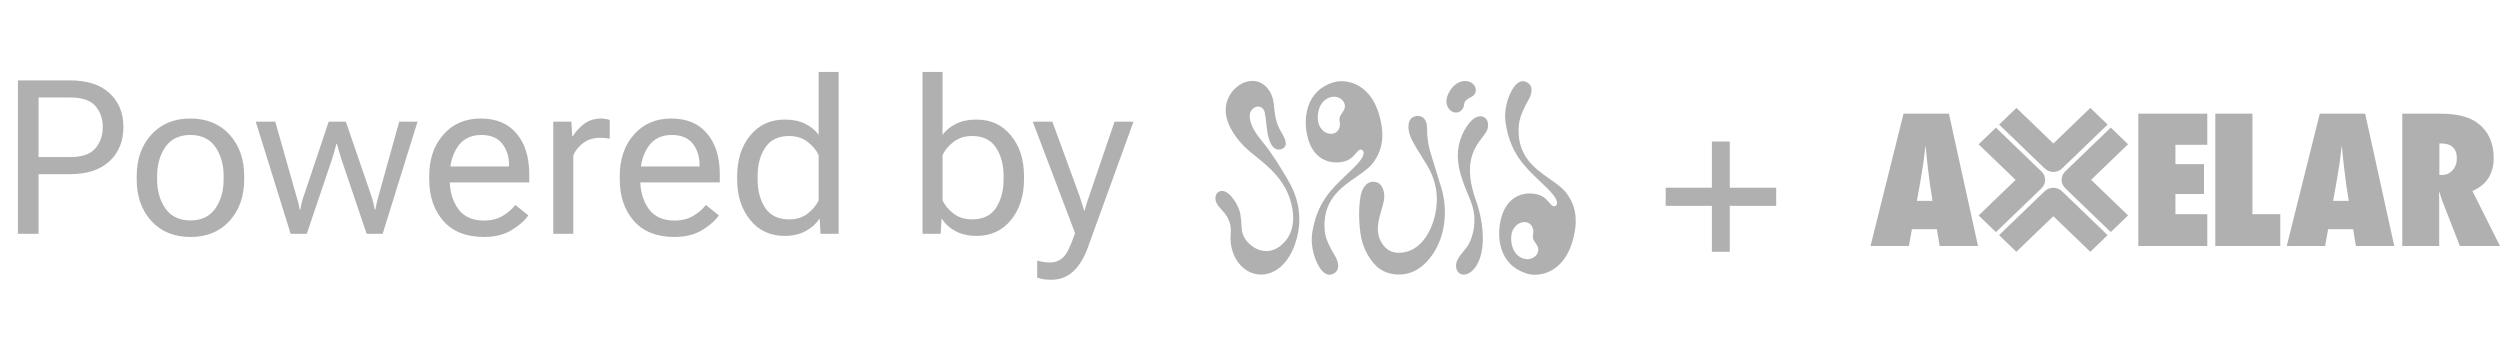
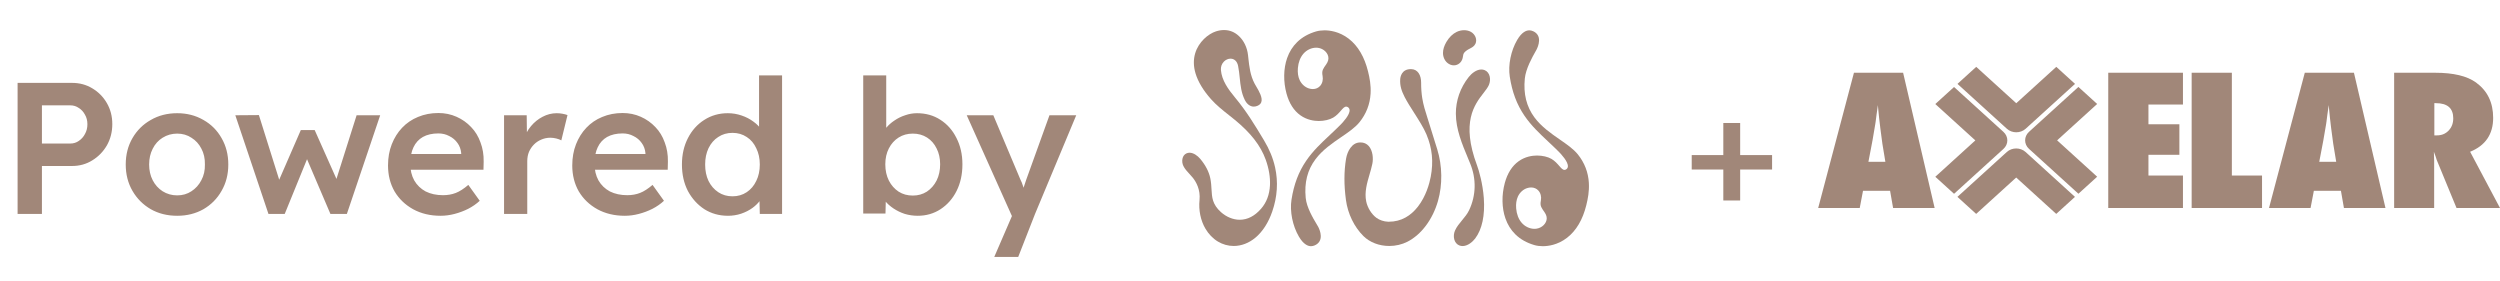
- <svg xmlns="http://www.w3.org/2000/svg" width="139" height="19" viewBox="0 0 139 19" fill="none">
-   <path d="M0.996 13V4.469H3.885C4.842 4.469 5.576 4.705 6.088 5.178C6.604 5.65 6.861 6.279 6.861 7.064C6.861 7.85 6.604 8.482 6.088 8.963C5.576 9.443 4.842 9.684 3.885 9.684H2.145V13H0.996ZM2.145 8.734H3.885C4.561 8.734 5.033 8.572 5.303 8.248C5.576 7.924 5.713 7.529 5.713 7.064C5.713 6.6 5.576 6.209 5.303 5.893C5.033 5.576 4.561 5.418 3.885 5.418H2.145V8.734ZM7.6 9.977V9.789C7.6 8.848 7.871 8.08 8.414 7.486C8.957 6.889 9.682 6.59 10.588 6.59C11.494 6.59 12.219 6.889 12.762 7.486C13.305 8.08 13.576 8.848 13.576 9.789V9.977C13.576 10.918 13.305 11.688 12.762 12.285C12.219 12.879 11.494 13.176 10.588 13.176C9.682 13.176 8.957 12.879 8.414 12.285C7.871 11.688 7.6 10.918 7.6 9.977ZM8.736 9.789V9.977C8.736 10.613 8.891 11.152 9.199 11.594C9.512 12.035 9.975 12.256 10.588 12.256C11.201 12.256 11.662 12.035 11.971 11.594C12.279 11.152 12.434 10.613 12.434 9.977V9.789C12.434 9.148 12.279 8.607 11.971 8.166C11.662 7.725 11.201 7.504 10.588 7.504C9.975 7.504 9.512 7.725 9.199 8.166C8.891 8.607 8.736 9.148 8.736 9.789ZM14.221 6.766H15.305L16.459 10.832C16.506 10.988 16.545 11.125 16.576 11.242C16.607 11.359 16.637 11.496 16.664 11.652H16.699C16.727 11.496 16.754 11.359 16.781 11.242C16.812 11.125 16.855 10.988 16.91 10.832L18.275 6.766H19.23L20.625 10.832C20.68 10.988 20.721 11.125 20.748 11.242C20.779 11.359 20.809 11.496 20.836 11.652H20.871C20.898 11.496 20.926 11.359 20.953 11.242C20.984 11.125 21.021 10.988 21.064 10.832L22.195 6.766H23.215L21.275 13H20.385L19.014 8.945C18.963 8.789 18.914 8.633 18.867 8.477C18.82 8.32 18.777 8.164 18.738 8.008H18.703C18.664 8.164 18.621 8.32 18.574 8.477C18.527 8.633 18.479 8.789 18.428 8.945L17.057 13H16.16L14.221 6.766ZM23.865 9.977V9.789C23.865 8.848 24.127 8.08 24.65 7.486C25.174 6.889 25.867 6.59 26.73 6.59C27.594 6.59 28.258 6.869 28.723 7.428C29.191 7.982 29.426 8.734 29.426 9.684V10.141H24.551V9.256H28.301V9.168C28.301 8.699 28.174 8.305 27.92 7.984C27.666 7.664 27.279 7.504 26.76 7.504C26.178 7.504 25.738 7.725 25.441 8.166C25.148 8.607 25.002 9.148 25.002 9.789V9.977C25.002 10.617 25.156 11.158 25.465 11.6C25.777 12.041 26.26 12.262 26.912 12.262C27.314 12.262 27.66 12.176 27.949 12.004C28.238 11.832 28.473 11.629 28.652 11.395L29.373 11.975C29.174 12.268 28.863 12.541 28.441 12.795C28.023 13.049 27.514 13.176 26.912 13.176C25.928 13.176 25.174 12.879 24.65 12.285C24.127 11.688 23.865 10.918 23.865 9.977ZM30.762 13V6.766H31.77L31.816 7.568H31.852C32.012 7.307 32.223 7.078 32.484 6.883C32.75 6.688 33.065 6.59 33.428 6.59C33.514 6.59 33.603 6.6 33.697 6.619C33.795 6.639 33.863 6.656 33.902 6.672V7.709C33.824 7.693 33.74 7.682 33.65 7.674C33.565 7.666 33.469 7.662 33.363 7.662C33 7.662 32.691 7.756 32.438 7.943C32.184 8.131 31.996 8.361 31.875 8.635V13H30.762ZM34.459 9.977V9.789C34.459 8.848 34.721 8.08 35.244 7.486C35.768 6.889 36.461 6.59 37.324 6.59C38.188 6.59 38.852 6.869 39.316 7.428C39.785 7.982 40.02 8.734 40.02 9.684V10.141H35.145V9.256H38.895V9.168C38.895 8.699 38.768 8.305 38.514 7.984C38.26 7.664 37.873 7.504 37.353 7.504C36.772 7.504 36.332 7.725 36.035 8.166C35.742 8.607 35.596 9.148 35.596 9.789V9.977C35.596 10.617 35.75 11.158 36.059 11.6C36.371 12.041 36.853 12.262 37.506 12.262C37.908 12.262 38.254 12.176 38.543 12.004C38.832 11.832 39.066 11.629 39.246 11.395L39.967 11.975C39.768 12.268 39.457 12.541 39.035 12.795C38.617 13.049 38.107 13.176 37.506 13.176C36.522 13.176 35.768 12.879 35.244 12.285C34.721 11.688 34.459 10.918 34.459 9.977ZM40.986 9.977V9.789C40.986 8.879 41.227 8.129 41.707 7.539C42.188 6.945 42.83 6.648 43.635 6.648C44.076 6.648 44.453 6.727 44.766 6.883C45.082 7.035 45.332 7.24 45.516 7.498V4H46.629V13H45.621L45.574 12.185H45.539C45.379 12.443 45.131 12.664 44.795 12.848C44.463 13.027 44.076 13.117 43.635 13.117C42.83 13.117 42.188 12.82 41.707 12.227C41.227 11.633 40.986 10.883 40.986 9.977ZM42.123 9.977C42.123 10.602 42.264 11.129 42.545 11.559C42.83 11.984 43.273 12.197 43.875 12.197C44.281 12.197 44.625 12.09 44.906 11.875C45.188 11.656 45.391 11.41 45.516 11.137V8.629C45.391 8.352 45.188 8.105 44.906 7.891C44.625 7.672 44.281 7.562 43.875 7.562C43.273 7.562 42.83 7.777 42.545 8.207C42.264 8.633 42.123 9.16 42.123 9.789V9.977ZM51.293 13V4H52.406V7.498C52.594 7.24 52.844 7.035 53.156 6.883C53.469 6.727 53.848 6.648 54.293 6.648C55.094 6.648 55.734 6.945 56.215 7.539C56.695 8.129 56.935 8.879 56.935 9.789V9.977C56.935 10.883 56.695 11.633 56.215 12.227C55.734 12.82 55.094 13.117 54.293 13.117C53.848 13.117 53.457 13.027 53.121 12.848C52.789 12.664 52.543 12.443 52.383 12.185H52.348L52.301 13H51.293ZM52.406 11.137C52.531 11.41 52.734 11.656 53.016 11.875C53.301 12.09 53.645 12.197 54.047 12.197C54.652 12.197 55.096 11.984 55.377 11.559C55.658 11.129 55.799 10.602 55.799 9.977V9.789C55.799 9.16 55.658 8.633 55.377 8.207C55.096 7.777 54.652 7.562 54.047 7.562C53.645 7.562 53.301 7.672 53.016 7.891C52.734 8.105 52.531 8.352 52.406 8.629V11.137ZM57.668 15.438V14.488C57.773 14.52 57.889 14.545 58.014 14.565C58.143 14.584 58.268 14.594 58.389 14.594C58.67 14.594 58.91 14.5 59.109 14.312C59.309 14.129 59.529 13.68 59.772 12.965V12.959L57.422 6.766H58.512L60.006 10.85C60.06 11.006 60.109 11.156 60.152 11.301C60.199 11.441 60.238 11.576 60.27 11.705H60.305C60.336 11.576 60.375 11.441 60.422 11.301C60.473 11.156 60.523 11.006 60.574 10.85L61.969 6.766H63.023L60.463 13.82C60.26 14.367 59.992 14.793 59.66 15.098C59.332 15.402 58.928 15.555 58.447 15.555C58.287 15.555 58.145 15.545 58.02 15.525C57.898 15.506 57.781 15.477 57.668 15.438Z" fill="#8F8F8F" fill-opacity="0.7" />
-   <path d="M114.649 9.368L117.186 6.926L116.223 6L114.168 7.979L112.113 6L111.151 6.926L113.687 9.368C113.82 9.496 113.994 9.56 114.168 9.56C114.342 9.56 114.517 9.496 114.649 9.368ZM118.321 11.977L116.266 9.998L118.321 8.02L117.359 7.093L114.823 9.535C114.557 9.791 114.557 10.206 114.823 10.461L117.359 12.903L118.321 11.977ZM114.165 12.021L116.22 14L117.182 13.074L114.646 10.632C114.38 10.376 113.949 10.376 113.684 10.632L111.148 13.074L112.11 14L114.165 12.021ZM113.511 10.465C113.638 10.342 113.71 10.175 113.71 10.002C113.71 9.828 113.638 9.661 113.511 9.539L110.974 7.097L110.012 8.023L112.067 10.002L110.012 11.98L110.974 12.907L113.511 10.465ZM109.978 13.679H107.845L107.692 12.745H106.301L106.133 13.679H104L105.836 6.321H108.36L109.978 13.679ZM107.449 11.168L107.316 10.31C107.312 10.307 107.306 10.264 107.296 10.181C107.289 10.111 107.255 9.835 107.192 9.352C107.185 9.298 107.177 9.224 107.167 9.13C107.157 9.037 107.144 8.918 107.128 8.775L107.063 8.08C107.057 8.147 107.048 8.221 107.036 8.304C107.024 8.386 107.012 8.477 106.999 8.575C106.976 8.772 106.959 8.909 106.949 8.985C106.939 9.061 106.933 9.107 106.93 9.123L106.786 10.014L106.578 11.168H107.449ZM122.725 13.679V11.911H120.954V10.786H122.542V9.124H120.954V8.051H122.725V6.321H118.89V13.679L122.725 13.679ZM126.784 11.911H125.235V6.321H123.171V13.679H126.784V11.911ZM133.121 13.679H130.988L130.835 12.745H129.444L129.276 13.679H127.143L128.979 6.321H131.503L133.121 13.679ZM130.592 11.168L130.458 10.31C130.455 10.307 130.449 10.264 130.439 10.181C130.432 10.111 130.397 9.835 130.335 9.352C130.328 9.298 130.32 9.224 130.31 9.131C130.3 9.037 130.287 8.918 130.271 8.775L130.206 8.08C130.199 8.147 130.19 8.221 130.179 8.304C130.167 8.386 130.155 8.477 130.142 8.576C130.119 8.772 130.102 8.909 130.092 8.985C130.082 9.061 130.076 9.107 130.073 9.123L129.929 10.014L129.721 11.168H130.592ZM139 13.679H136.768L135.749 11.058C135.739 11.014 135.721 10.955 135.697 10.882C135.672 10.809 135.642 10.721 135.605 10.62L135.62 11.106V13.679H133.566V6.321H135.68C136.61 6.321 137.306 6.498 137.768 6.851C138.355 7.302 138.649 7.943 138.649 8.775C138.649 9.665 138.254 10.28 137.466 10.62L139 13.679ZM136.6 8.799C136.6 8.25 136.301 7.975 135.704 7.975H135.63V9.728H135.769C136.006 9.728 136.204 9.641 136.363 9.466C136.521 9.292 136.6 9.069 136.6 8.799Z" fill="#8F8F8F" fill-opacity="0.7" />
-   <path d="M70.111 15.266C69.839 15.266 69.57 15.189 69.332 15.045C69.088 14.896 68.875 14.673 68.718 14.401C68.483 13.996 68.377 13.477 68.428 12.98C68.482 12.447 68.251 12.06 68.109 11.877C68.053 11.806 67.991 11.738 67.931 11.673C67.819 11.55 67.704 11.424 67.633 11.277C67.579 11.164 67.563 11.032 67.588 10.914C67.614 10.787 67.686 10.692 67.789 10.646C67.835 10.626 67.884 10.615 67.936 10.615C68.138 10.615 68.341 10.773 68.464 10.921C68.729 11.241 68.896 11.571 68.962 11.902C69 12.096 69.01 12.271 69.019 12.439C69.041 12.842 69.06 13.19 69.483 13.576C69.749 13.819 70.086 13.959 70.407 13.959C70.791 13.959 71.146 13.774 71.46 13.409C71.728 13.098 71.876 12.704 71.899 12.238C71.918 11.844 71.845 11.403 71.688 10.962C71.44 10.263 70.957 9.633 70.17 8.98C70.074 8.899 69.974 8.819 69.877 8.741C69.572 8.496 69.256 8.243 68.998 7.948C68.612 7.507 68.354 7.073 68.232 6.66C68.128 6.308 68.122 5.971 68.215 5.658C68.384 5.083 68.863 4.688 69.237 4.565C69.372 4.52 69.506 4.498 69.635 4.498C69.913 4.498 70.161 4.599 70.371 4.8C70.616 5.035 70.775 5.369 70.817 5.743C70.822 5.788 70.826 5.833 70.831 5.878C70.88 6.33 70.926 6.757 71.144 7.175C71.165 7.215 71.192 7.262 71.224 7.316C71.354 7.537 71.55 7.872 71.471 8.093C71.442 8.175 71.379 8.236 71.278 8.278C71.219 8.303 71.159 8.316 71.101 8.316C70.922 8.316 70.76 8.192 70.655 7.976C70.483 7.622 70.447 7.261 70.408 6.879C70.389 6.684 70.368 6.483 70.328 6.285C70.283 6.06 70.144 5.925 69.956 5.925C69.839 5.925 69.721 5.978 69.63 6.071C69.521 6.182 69.469 6.333 69.482 6.496C69.525 7.006 69.84 7.452 70.173 7.857C70.747 8.554 71.151 9.235 71.58 9.956L71.599 9.988C71.87 10.444 72.051 10.889 72.151 11.347C72.309 12.068 72.262 12.807 72.013 13.543C71.824 14.099 71.537 14.551 71.182 14.851C70.86 15.122 70.489 15.266 70.111 15.266Z" fill="#8F8F8F" fill-opacity="0.7" />
-   <path d="M80.955 6.259C80.842 6.259 80.731 6.215 80.635 6.134C80.499 6.018 80.419 5.83 80.421 5.631C80.423 5.462 80.479 5.281 80.588 5.092C80.723 4.859 80.899 4.686 81.097 4.59C81.211 4.535 81.337 4.506 81.463 4.506C81.588 4.506 81.703 4.535 81.799 4.591C82.016 4.716 82.114 4.981 82.019 5.181C81.958 5.311 81.854 5.366 81.743 5.423C81.678 5.458 81.61 5.493 81.548 5.546C81.431 5.644 81.422 5.703 81.408 5.794C81.404 5.824 81.398 5.859 81.388 5.901C81.335 6.115 81.161 6.259 80.955 6.259Z" fill="#8F8F8F" fill-opacity="0.7" />
-   <path d="M81.387 15.27C81.331 15.27 81.276 15.259 81.225 15.239C81.1 15.189 81.011 15.079 80.974 14.93C80.94 14.791 80.953 14.635 81.011 14.5C81.094 14.309 81.231 14.143 81.362 13.982C81.49 13.826 81.622 13.666 81.709 13.48C82.052 12.745 82.07 11.918 81.76 11.151C81.724 11.063 81.687 10.974 81.651 10.885C81.359 10.176 81.056 9.443 81.055 8.668C81.053 8.008 81.272 7.377 81.686 6.844C81.829 6.661 82.068 6.465 82.311 6.465C82.367 6.465 82.422 6.476 82.473 6.497C82.74 6.607 82.797 6.968 82.682 7.237C82.629 7.361 82.531 7.49 82.417 7.638C81.974 8.219 81.303 9.096 82.097 11.246C82.198 11.517 82.381 12.168 82.432 12.885C82.493 13.74 82.347 14.433 82.01 14.888C81.879 15.065 81.637 15.27 81.387 15.27Z" fill="#8F8F8F" fill-opacity="0.7" />
-   <path d="M73.921 15.277C73.775 15.277 73.553 15.194 73.324 14.799C73.013 14.262 72.869 13.541 72.958 12.961C73.077 12.193 73.306 11.577 73.68 11.021C74.013 10.525 74.419 10.139 74.85 9.73C75.019 9.57 75.193 9.404 75.367 9.228C75.479 9.114 75.844 8.723 75.82 8.482C75.814 8.424 75.787 8.379 75.74 8.346C75.712 8.327 75.683 8.317 75.653 8.317C75.565 8.317 75.489 8.405 75.394 8.516C75.299 8.627 75.18 8.766 75.011 8.866C74.833 8.97 74.569 9.033 74.303 9.033C74.069 9.033 73.721 8.984 73.397 8.75C73.074 8.517 72.844 8.153 72.714 7.667C72.552 7.067 72.563 6.423 72.743 5.9C72.85 5.588 73.015 5.32 73.234 5.102C73.48 4.859 73.794 4.679 74.168 4.568C74.292 4.532 74.437 4.512 74.587 4.512C74.832 4.512 75.312 4.567 75.778 4.931C76.233 5.286 76.553 5.835 76.73 6.564C76.805 6.874 76.879 7.247 76.855 7.668C76.824 8.198 76.64 8.677 76.309 9.093C76.093 9.364 75.759 9.594 75.406 9.838C74.976 10.135 74.489 10.472 74.142 10.939C73.743 11.476 73.585 12.107 73.659 12.87C73.705 13.346 74.025 13.886 74.197 14.176C74.234 14.238 74.263 14.288 74.278 14.319C74.314 14.388 74.396 14.57 74.401 14.762C74.406 14.982 74.308 15.141 74.108 15.233C74.046 15.262 73.982 15.277 73.921 15.277ZM74.174 5.378C73.941 5.378 73.705 5.492 73.542 5.683C73.391 5.86 73.298 6.105 73.273 6.39C73.254 6.621 73.283 6.824 73.36 6.992C73.453 7.195 73.626 7.352 73.821 7.411C73.886 7.431 73.95 7.441 74.011 7.441C74.152 7.441 74.279 7.386 74.369 7.285C74.479 7.16 74.525 6.975 74.49 6.791C74.463 6.645 74.468 6.561 74.508 6.467C74.524 6.431 74.545 6.392 74.574 6.347C74.59 6.322 74.608 6.297 74.625 6.272C74.7 6.163 74.779 6.05 74.779 5.905C74.779 5.652 74.545 5.418 74.258 5.383C74.23 5.38 74.202 5.378 74.174 5.378Z" fill="#8F8F8F" fill-opacity="0.7" />
-   <path d="M85.339 15.277C85.189 15.277 85.045 15.258 84.921 15.221C84.547 15.11 84.233 14.93 83.987 14.687C83.768 14.469 83.602 14.201 83.495 13.889C83.315 13.366 83.305 12.722 83.466 12.122C83.597 11.636 83.827 11.272 84.149 11.039C84.474 10.805 84.822 10.756 85.056 10.756C85.322 10.756 85.586 10.819 85.763 10.923C85.933 11.024 86.052 11.162 86.147 11.273C86.242 11.384 86.318 11.472 86.406 11.472C86.435 11.472 86.465 11.462 86.493 11.443C86.54 11.41 86.567 11.365 86.573 11.307C86.597 11.066 86.232 10.675 86.119 10.561C85.946 10.385 85.771 10.219 85.602 10.059C85.172 9.65 84.765 9.264 84.432 8.768C84.059 8.212 83.829 7.596 83.711 6.828C83.622 6.248 83.765 5.527 84.077 4.99C84.306 4.595 84.528 4.512 84.674 4.512C84.735 4.512 84.798 4.527 84.86 4.556C85.061 4.648 85.159 4.806 85.153 5.027C85.149 5.219 85.066 5.401 85.031 5.47C85.018 5.496 84.997 5.534 84.97 5.582C84.817 5.856 84.499 6.425 84.452 6.919C84.378 7.684 84.533 8.316 84.925 8.853C85.268 9.321 85.749 9.658 86.173 9.955C86.519 10.198 86.847 10.427 87.061 10.696C87.392 11.111 87.576 11.591 87.607 12.12C87.631 12.542 87.558 12.915 87.482 13.225C87.305 13.954 86.985 14.503 86.53 14.858C86.064 15.222 85.584 15.277 85.339 15.277ZM84.764 12.348C84.703 12.348 84.639 12.358 84.574 12.378C84.379 12.437 84.206 12.594 84.113 12.797C84.036 12.965 84.007 13.168 84.026 13.399C84.051 13.684 84.144 13.929 84.295 14.106C84.458 14.297 84.694 14.411 84.927 14.411C84.955 14.411 84.983 14.409 85.011 14.406C85.298 14.371 85.531 14.137 85.531 13.884C85.531 13.739 85.453 13.626 85.378 13.517C85.361 13.492 85.344 13.467 85.327 13.442C85.298 13.397 85.277 13.358 85.261 13.322C85.221 13.228 85.216 13.143 85.243 12.998C85.278 12.814 85.232 12.629 85.122 12.504C85.032 12.403 84.905 12.348 84.764 12.348Z" fill="#8F8F8F" fill-opacity="0.7" />
-   <path d="M77.775 15.266C77.277 15.266 76.812 15.085 76.499 14.77C76.046 14.312 75.733 13.658 75.641 12.975C75.54 12.222 75.542 11.548 75.647 10.915C75.68 10.712 75.755 10.521 75.858 10.378C75.981 10.208 76.132 10.116 76.308 10.104C76.324 10.103 76.341 10.103 76.356 10.103C76.523 10.103 76.661 10.163 76.765 10.282C76.964 10.51 76.996 10.9 76.942 11.166C76.906 11.341 76.854 11.522 76.803 11.697C76.677 12.135 76.546 12.588 76.639 13.043C76.703 13.36 76.9 13.681 77.141 13.862C77.294 13.975 77.51 14.049 77.707 14.055C77.725 14.056 77.743 14.056 77.76 14.056C78.055 14.056 78.33 13.985 78.58 13.844C78.803 13.719 79.007 13.538 79.185 13.306C79.588 12.782 79.753 12.152 79.816 11.824C79.96 11.067 79.893 10.392 79.606 9.7C79.47 9.374 79.229 8.992 78.997 8.622C78.819 8.341 78.652 8.075 78.534 7.842C78.385 7.545 78.29 7.28 78.314 6.946C78.323 6.829 78.385 6.447 78.839 6.447C78.846 6.447 78.853 6.447 78.86 6.447C79.011 6.451 79.136 6.519 79.221 6.644C79.303 6.766 79.346 6.935 79.344 7.132C79.342 7.378 79.363 7.669 79.398 7.891C79.455 8.243 79.551 8.546 79.652 8.865C79.686 8.974 79.722 9.086 79.757 9.203C79.835 9.469 79.919 9.738 80 9.998C80.046 10.147 80.092 10.296 80.138 10.445C80.39 11.268 80.403 12.206 80.175 13.018C79.915 13.941 79.352 14.703 78.668 15.055C78.4 15.193 78.091 15.266 77.775 15.266Z" fill="#8F8F8F" fill-opacity="0.7" />
-   <path d="M96.176 7.868V10.436H98.756V11.444H96.176V14H95.18V11.444H92.612V10.436H95.18V7.868H96.176Z" fill="#8F8F8F" fill-opacity="0.7" />
+ <svg xmlns="http://www.w3.org/2000/svg" width="187" height="21" viewBox="0 0 187 21" fill="none">
+   <path d="M1.316 16V6.2H5.39C5.95 6.2 6.454 6.335 6.902 6.606C7.359 6.877 7.723 7.245 7.994 7.712C8.265 8.179 8.4 8.701 8.4 9.28C8.4 9.868 8.265 10.4 7.994 10.876C7.723 11.343 7.359 11.716 6.902 11.996C6.454 12.276 5.95 12.416 5.39 12.416H3.136V16H1.316ZM3.136 10.736H5.264C5.497 10.736 5.707 10.671 5.894 10.54C6.09 10.409 6.244 10.237 6.356 10.022C6.477 9.807 6.538 9.565 6.538 9.294C6.538 9.023 6.477 8.785 6.356 8.58C6.244 8.365 6.09 8.197 5.894 8.076C5.707 7.945 5.497 7.88 5.264 7.88H3.136V10.736ZM13.255 16.14C12.518 16.14 11.86 15.977 11.281 15.65C10.702 15.314 10.245 14.857 9.909 14.278C9.573 13.699 9.405 13.041 9.405 12.304C9.405 11.567 9.573 10.909 9.909 10.33C10.245 9.751 10.702 9.299 11.281 8.972C11.86 8.636 12.518 8.468 13.255 8.468C13.983 8.468 14.636 8.636 15.215 8.972C15.794 9.299 16.246 9.751 16.573 10.33C16.909 10.909 17.077 11.567 17.077 12.304C17.077 13.041 16.909 13.699 16.573 14.278C16.246 14.857 15.794 15.314 15.215 15.65C14.636 15.977 13.983 16.14 13.255 16.14ZM13.255 14.614C13.656 14.614 14.011 14.511 14.319 14.306C14.636 14.101 14.884 13.825 15.061 13.48C15.248 13.135 15.336 12.743 15.327 12.304C15.336 11.856 15.248 11.459 15.061 11.114C14.884 10.769 14.636 10.498 14.319 10.302C14.011 10.097 13.656 9.994 13.255 9.994C12.854 9.994 12.49 10.097 12.163 10.302C11.846 10.498 11.598 10.773 11.421 11.128C11.244 11.473 11.155 11.865 11.155 12.304C11.155 12.743 11.244 13.135 11.421 13.48C11.598 13.825 11.846 14.101 12.163 14.306C12.49 14.511 12.854 14.614 13.255 14.614ZM20.08 16L17.602 8.622L19.366 8.608L21.018 13.872L20.71 13.844L22.502 9.728H23.538L25.372 13.844L25.008 13.886L26.674 8.622H28.438L25.946 16H24.714L22.824 11.576L23.09 11.604L21.298 16H20.08ZM32.958 16.14C32.184 16.14 31.497 15.977 30.9 15.65C30.312 15.323 29.85 14.88 29.514 14.32C29.188 13.751 29.024 13.102 29.024 12.374C29.024 11.795 29.117 11.268 29.304 10.792C29.491 10.316 29.747 9.905 30.074 9.56C30.41 9.205 30.807 8.935 31.264 8.748C31.731 8.552 32.239 8.454 32.79 8.454C33.276 8.454 33.728 8.547 34.148 8.734C34.568 8.921 34.932 9.177 35.24 9.504C35.548 9.821 35.782 10.204 35.94 10.652C36.108 11.091 36.188 11.571 36.178 12.094L36.164 12.696H30.186L29.864 11.52H34.722L34.498 11.758V11.45C34.47 11.161 34.377 10.909 34.218 10.694C34.059 10.47 33.854 10.297 33.602 10.176C33.359 10.045 33.089 9.98 32.79 9.98C32.333 9.98 31.945 10.069 31.628 10.246C31.32 10.423 31.087 10.68 30.928 11.016C30.77 11.343 30.69 11.753 30.69 12.248C30.69 12.724 30.788 13.139 30.984 13.494C31.189 13.849 31.474 14.124 31.838 14.32C32.212 14.507 32.645 14.6 33.14 14.6C33.486 14.6 33.803 14.544 34.092 14.432C34.382 14.32 34.694 14.119 35.03 13.83L35.884 15.02C35.632 15.253 35.343 15.454 35.016 15.622C34.699 15.781 34.363 15.907 34.008 16C33.654 16.093 33.303 16.14 32.958 16.14ZM37.703 16V8.622H39.397L39.425 10.974L39.187 10.442C39.29 10.069 39.467 9.733 39.719 9.434C39.971 9.135 40.261 8.902 40.587 8.734C40.923 8.557 41.273 8.468 41.637 8.468C41.796 8.468 41.945 8.482 42.085 8.51C42.235 8.538 42.356 8.571 42.449 8.608L41.987 10.498C41.885 10.442 41.759 10.395 41.609 10.358C41.46 10.321 41.311 10.302 41.161 10.302C40.928 10.302 40.704 10.349 40.489 10.442C40.284 10.526 40.102 10.647 39.943 10.806C39.785 10.965 39.659 11.151 39.565 11.366C39.481 11.571 39.439 11.805 39.439 12.066V16H37.703ZM46.739 16.14C45.965 16.14 45.279 15.977 44.681 15.65C44.093 15.323 43.631 14.88 43.295 14.32C42.969 13.751 42.805 13.102 42.805 12.374C42.805 11.795 42.899 11.268 43.085 10.792C43.272 10.316 43.529 9.905 43.855 9.56C44.191 9.205 44.588 8.935 45.045 8.748C45.512 8.552 46.021 8.454 46.571 8.454C47.057 8.454 47.509 8.547 47.929 8.734C48.349 8.921 48.713 9.177 49.021 9.504C49.329 9.821 49.563 10.204 49.721 10.652C49.889 11.091 49.969 11.571 49.959 12.094L49.945 12.696H43.967L43.645 11.52H48.503L48.279 11.758V11.45C48.251 11.161 48.158 10.909 47.999 10.694C47.841 10.47 47.635 10.297 47.383 10.176C47.141 10.045 46.87 9.98 46.571 9.98C46.114 9.98 45.727 10.069 45.409 10.246C45.101 10.423 44.868 10.68 44.709 11.016C44.551 11.343 44.471 11.753 44.471 12.248C44.471 12.724 44.569 13.139 44.765 13.494C44.971 13.849 45.255 14.124 45.619 14.32C45.993 14.507 46.427 14.6 46.921 14.6C47.267 14.6 47.584 14.544 47.873 14.432C48.163 14.32 48.475 14.119 48.811 13.83L49.665 15.02C49.413 15.253 49.124 15.454 48.797 15.622C48.48 15.781 48.144 15.907 47.789 16C47.435 16.093 47.085 16.14 46.739 16.14ZM54.453 16.14C53.799 16.14 53.211 15.977 52.689 15.65C52.175 15.314 51.765 14.861 51.457 14.292C51.158 13.713 51.009 13.051 51.009 12.304C51.009 11.567 51.158 10.909 51.457 10.33C51.755 9.751 52.161 9.299 52.675 8.972C53.197 8.636 53.785 8.468 54.439 8.468C54.793 8.468 55.134 8.524 55.461 8.636C55.797 8.748 56.095 8.902 56.357 9.098C56.618 9.285 56.823 9.495 56.973 9.728C57.131 9.961 57.22 10.204 57.239 10.456L56.777 10.512V5.64H58.499V16H56.833L56.791 14.264L57.127 14.292C57.117 14.525 57.033 14.749 56.875 14.964C56.725 15.179 56.529 15.375 56.287 15.552C56.044 15.729 55.759 15.874 55.433 15.986C55.115 16.089 54.789 16.14 54.453 16.14ZM54.789 14.684C55.19 14.684 55.545 14.581 55.853 14.376C56.161 14.171 56.399 13.891 56.567 13.536C56.744 13.181 56.833 12.771 56.833 12.304C56.833 11.847 56.744 11.441 56.567 11.086C56.399 10.722 56.161 10.442 55.853 10.246C55.545 10.041 55.19 9.938 54.789 9.938C54.387 9.938 54.033 10.041 53.725 10.246C53.417 10.442 53.174 10.722 52.997 11.086C52.829 11.441 52.745 11.847 52.745 12.304C52.745 12.771 52.829 13.181 52.997 13.536C53.174 13.891 53.417 14.171 53.725 14.376C54.033 14.581 54.387 14.684 54.789 14.684ZM68.642 16.14C68.316 16.14 67.994 16.093 67.677 16C67.368 15.897 67.088 15.762 66.837 15.594C66.585 15.426 66.374 15.239 66.207 15.034C66.038 14.819 65.927 14.605 65.871 14.39L66.276 14.208L66.234 15.972H64.569V5.64H66.29V10.33L65.983 10.19C66.029 9.966 66.132 9.756 66.29 9.56C66.459 9.355 66.664 9.173 66.906 9.014C67.149 8.846 67.415 8.715 67.704 8.622C67.994 8.519 68.288 8.468 68.587 8.468C69.249 8.468 69.832 8.631 70.337 8.958C70.85 9.285 71.251 9.737 71.54 10.316C71.839 10.895 71.989 11.553 71.989 12.29C71.989 13.037 71.844 13.699 71.555 14.278C71.265 14.857 70.864 15.314 70.35 15.65C69.847 15.977 69.277 16.14 68.642 16.14ZM68.278 14.628C68.671 14.628 69.02 14.53 69.329 14.334C69.636 14.129 69.879 13.853 70.056 13.508C70.234 13.153 70.323 12.747 70.323 12.29C70.323 11.842 70.234 11.445 70.056 11.1C69.888 10.755 69.65 10.484 69.343 10.288C69.034 10.092 68.68 9.994 68.278 9.994C67.877 9.994 67.522 10.092 67.215 10.288C66.906 10.484 66.664 10.755 66.487 11.1C66.309 11.445 66.221 11.842 66.221 12.29C66.221 12.747 66.309 13.153 66.487 13.508C66.664 13.853 66.906 14.129 67.215 14.334C67.522 14.53 67.877 14.628 68.278 14.628ZM74.37 19.22L75.938 15.594L75.952 16.742L72.312 8.622H74.3L76.33 13.438C76.395 13.559 76.461 13.723 76.526 13.928C76.591 14.124 76.647 14.32 76.694 14.516L76.344 14.628C76.409 14.451 76.48 14.264 76.554 14.068C76.629 13.863 76.699 13.653 76.764 13.438L78.5 8.622H80.502L77.422 16L76.162 19.22H74.37Z" fill="#633821" fill-opacity="0.6" />
+   <path d="M92.279 18.399C91.866 18.399 91.458 18.284 91.097 18.067C90.726 17.844 90.403 17.51 90.164 17.102C89.807 16.494 89.647 15.716 89.724 14.97C89.806 14.171 89.455 13.591 89.239 13.316C89.155 13.209 89.061 13.108 88.97 13.01C88.8 12.826 88.624 12.636 88.517 12.415C88.435 12.247 88.41 12.049 88.448 11.871C88.488 11.681 88.596 11.539 88.753 11.47C88.823 11.439 88.898 11.423 88.976 11.423C89.284 11.423 89.592 11.66 89.778 11.882C90.18 12.362 90.435 12.857 90.534 13.353C90.592 13.645 90.607 13.906 90.621 14.159C90.654 14.764 90.683 15.286 91.325 15.865C91.73 16.229 92.241 16.438 92.73 16.438C93.313 16.438 93.851 16.161 94.329 15.613C94.736 15.147 94.959 14.556 94.994 13.857C95.023 13.266 94.913 12.604 94.675 11.943C94.297 10.895 93.564 9.95 92.37 8.97C92.223 8.849 92.071 8.729 91.924 8.612C91.46 8.245 90.981 7.865 90.589 7.423C90.002 6.761 89.611 6.11 89.426 5.49C89.268 4.962 89.26 4.456 89.4 3.987C89.657 3.124 90.385 2.532 90.952 2.347C91.158 2.28 91.361 2.247 91.557 2.247C91.979 2.247 92.355 2.399 92.674 2.7C93.047 3.052 93.287 3.554 93.351 4.114C93.359 4.182 93.366 4.25 93.373 4.318C93.448 4.996 93.517 5.636 93.848 6.262C93.88 6.323 93.922 6.393 93.97 6.474C94.167 6.806 94.464 7.308 94.345 7.64C94.301 7.763 94.205 7.854 94.052 7.917C93.961 7.955 93.871 7.974 93.783 7.974C93.511 7.974 93.264 7.789 93.106 7.465C92.845 6.934 92.79 6.392 92.731 5.818C92.701 5.526 92.67 5.224 92.609 4.927C92.54 4.59 92.329 4.388 92.044 4.388C91.867 4.388 91.687 4.467 91.549 4.606C91.384 4.774 91.304 5 91.325 5.244C91.39 6.009 91.868 6.678 92.374 7.286C93.245 8.332 93.859 9.353 94.51 10.435L94.539 10.482C94.951 11.167 95.225 11.833 95.377 12.521C95.617 13.603 95.546 14.711 95.167 15.815C94.881 16.649 94.445 17.327 93.906 17.776C93.417 18.184 92.853 18.399 92.279 18.399Z" fill="#633821" fill-opacity="0.6" />
+   <path d="M108.746 4.888C108.575 4.888 108.407 4.823 108.26 4.7C108.054 4.527 107.932 4.245 107.936 3.947C107.938 3.694 108.024 3.422 108.19 3.138C108.395 2.789 108.662 2.528 108.962 2.385C109.135 2.303 109.327 2.259 109.517 2.259C109.708 2.259 109.882 2.303 110.029 2.386C110.357 2.574 110.507 2.971 110.363 3.272C110.27 3.466 110.112 3.548 109.944 3.635C109.844 3.687 109.742 3.74 109.646 3.819C109.469 3.966 109.455 4.055 109.435 4.19C109.428 4.236 109.42 4.289 109.404 4.352C109.324 4.673 109.059 4.888 108.746 4.888Z" fill="#633821" fill-opacity="0.6" />
+   <path d="M109.402 18.405C109.317 18.405 109.235 18.389 109.157 18.358C108.967 18.283 108.832 18.118 108.776 17.895C108.724 17.687 108.744 17.452 108.832 17.25C108.958 16.963 109.165 16.714 109.365 16.473C109.559 16.24 109.759 15.999 109.891 15.72C110.413 14.618 110.44 13.377 109.968 12.227C109.914 12.094 109.859 11.961 109.803 11.828C109.359 10.764 108.901 9.664 108.898 8.502C108.896 7.511 109.228 6.565 109.857 5.766C110.074 5.491 110.436 5.198 110.805 5.198C110.891 5.198 110.974 5.214 111.052 5.246C111.457 5.41 111.544 5.952 111.369 6.356C111.289 6.542 111.14 6.734 110.967 6.957C110.293 7.828 109.275 9.143 110.481 12.368C110.634 12.775 110.912 13.751 110.99 14.827C111.082 16.11 110.861 17.149 110.348 17.832C110.15 18.097 109.782 18.405 109.402 18.405Z" fill="#633821" fill-opacity="0.6" />
+   <path d="M98.065 18.416C97.843 18.416 97.506 18.291 97.158 17.699C96.685 16.894 96.468 15.811 96.603 14.942C96.783 13.79 97.131 12.866 97.698 12.032C98.204 11.288 98.822 10.709 99.475 10.096C99.732 9.855 99.997 9.606 100.26 9.342C100.431 9.171 100.985 8.584 100.949 8.223C100.94 8.137 100.899 8.068 100.828 8.02C100.784 7.99 100.74 7.975 100.696 7.975C100.561 7.975 100.447 8.107 100.301 8.275C100.157 8.441 99.977 8.649 99.72 8.799C99.45 8.956 99.049 9.05 98.646 9.05C98.29 9.05 97.762 8.976 97.269 8.625C96.779 8.275 96.43 7.729 96.232 7.001C95.986 6.101 96.002 5.135 96.275 4.35C96.438 3.882 96.689 3.48 97.022 3.154C97.395 2.788 97.872 2.519 98.441 2.352C98.628 2.298 98.848 2.269 99.076 2.269C99.448 2.269 100.177 2.35 100.885 2.896C101.575 3.429 102.061 4.253 102.33 5.346C102.445 5.811 102.557 6.371 102.52 7.003C102.473 7.797 102.194 8.516 101.691 9.14C101.363 9.546 100.856 9.892 100.319 10.258C99.667 10.703 98.927 11.208 98.4 11.909C97.795 12.714 97.555 13.661 97.667 14.805C97.737 15.519 98.222 16.329 98.484 16.765C98.54 16.858 98.584 16.932 98.608 16.978C98.661 17.082 98.787 17.356 98.794 17.643C98.802 17.974 98.653 18.212 98.349 18.35C98.254 18.393 98.158 18.416 98.065 18.416ZM98.449 3.567C98.095 3.567 97.737 3.738 97.49 4.024C97.26 4.291 97.119 4.658 97.082 5.085C97.052 5.432 97.096 5.737 97.214 5.989C97.355 6.293 97.617 6.528 97.913 6.617C98.012 6.647 98.109 6.662 98.201 6.662C98.416 6.662 98.609 6.579 98.745 6.427C98.913 6.24 98.982 5.963 98.93 5.686C98.889 5.468 98.896 5.341 98.957 5.2C98.98 5.146 99.013 5.088 99.057 5.02C99.082 4.983 99.108 4.945 99.134 4.909C99.249 4.745 99.367 4.576 99.367 4.358C99.367 3.979 99.012 3.627 98.576 3.575C98.534 3.57 98.492 3.567 98.449 3.567Z" fill="#633821" fill-opacity="0.6" />
+   <path d="M115.404 18.415C115.176 18.415 114.956 18.386 114.769 18.331C114.201 18.165 113.723 17.896 113.35 17.53C113.018 17.204 112.766 16.802 112.604 16.334C112.331 15.549 112.315 14.583 112.56 13.683C112.758 12.955 113.107 12.408 113.597 12.059C114.09 11.708 114.618 11.634 114.974 11.634C115.377 11.634 115.779 11.728 116.048 11.885C116.306 12.036 116.485 12.243 116.63 12.409C116.775 12.577 116.89 12.709 117.024 12.709C117.068 12.709 117.113 12.694 117.156 12.664C117.227 12.615 117.268 12.547 117.277 12.461C117.314 12.099 116.759 11.513 116.588 11.341C116.325 11.078 116.06 10.829 115.803 10.588C115.15 9.975 114.532 9.396 114.027 8.652C113.459 7.818 113.111 6.894 112.932 5.742C112.796 4.873 113.014 3.791 113.487 2.985C113.835 2.393 114.172 2.269 114.393 2.269C114.487 2.269 114.582 2.29 114.677 2.334C114.981 2.472 115.13 2.71 115.122 3.041C115.114 3.328 114.989 3.602 114.936 3.706C114.916 3.744 114.884 3.801 114.843 3.873C114.611 4.284 114.129 5.138 114.056 5.879C113.944 7.026 114.18 7.974 114.775 8.78C115.295 9.482 116.025 9.987 116.67 10.433C117.196 10.797 117.693 11.141 118.019 11.544C118.522 12.168 118.801 12.887 118.847 13.681C118.884 14.313 118.772 14.873 118.658 15.338C118.389 16.431 117.903 17.255 117.213 17.787C116.505 18.334 115.776 18.415 115.404 18.415ZM114.53 14.022C114.438 14.022 114.341 14.037 114.242 14.067C113.945 14.156 113.684 14.391 113.542 14.695C113.425 14.948 113.38 15.252 113.41 15.599C113.447 16.027 113.588 16.393 113.818 16.66C114.065 16.946 114.424 17.117 114.778 17.117C114.82 17.117 114.863 17.114 114.905 17.109C115.341 17.057 115.696 16.705 115.696 16.326C115.696 16.108 115.577 15.939 115.462 15.775C115.437 15.739 115.41 15.701 115.386 15.663C115.342 15.596 115.309 15.537 115.285 15.483C115.224 15.342 115.217 15.215 115.258 14.997C115.311 14.721 115.242 14.444 115.073 14.257C114.938 14.105 114.745 14.022 114.53 14.022Z" fill="#633821" fill-opacity="0.6" />
+   <path d="M103.918 18.399C103.162 18.399 102.456 18.127 101.981 17.655C101.291 16.968 100.816 15.988 100.677 14.963C100.524 13.833 100.527 12.822 100.685 11.874C100.737 11.568 100.851 11.282 101.007 11.068C101.193 10.812 101.422 10.674 101.69 10.657C101.714 10.655 101.739 10.654 101.763 10.654C102.017 10.654 102.226 10.745 102.383 10.923C102.685 11.265 102.734 11.85 102.652 12.249C102.598 12.512 102.519 12.784 102.442 13.046C102.25 13.703 102.052 14.382 102.192 15.064C102.29 15.54 102.59 16.022 102.956 16.293C103.187 16.463 103.516 16.574 103.815 16.583C103.842 16.583 103.868 16.584 103.895 16.584C104.342 16.584 104.761 16.477 105.14 16.266C105.479 16.078 105.788 15.807 106.058 15.459C106.67 14.673 106.921 13.729 107.016 13.236C107.235 12.101 107.134 11.089 106.697 10.05C106.492 9.561 106.126 8.988 105.773 8.433C105.503 8.011 105.249 7.613 105.07 7.263C104.844 6.818 104.7 6.42 104.736 5.919C104.749 5.744 104.844 5.17 105.534 5.17C105.544 5.17 105.555 5.17 105.566 5.171C105.795 5.177 105.984 5.279 106.113 5.467C106.239 5.649 106.303 5.902 106.301 6.199C106.297 6.567 106.329 7.003 106.383 7.336C106.469 7.865 106.614 8.318 106.767 8.798C106.82 8.961 106.874 9.13 106.926 9.305C107.046 9.703 107.173 10.107 107.296 10.498C107.366 10.721 107.436 10.944 107.505 11.168C107.888 12.403 107.908 13.809 107.562 15.027C107.167 16.412 106.312 17.555 105.273 18.082C104.867 18.289 104.397 18.399 103.918 18.399Z" fill="#633821" fill-opacity="0.6" />
+   <path d="M126.54 12.68V11.6H132.552V12.68H126.54ZM128.904 14.996V9.2H130.164V14.996H128.904Z" fill="#633821" fill-opacity="0.6" />
+   <path d="M151.518 9.632L155.213 6.274L153.811 5L150.817 7.721L147.822 5L146.42 6.274L150.116 9.632C150.309 9.807 150.563 9.895 150.817 9.895C151.07 9.895 151.324 9.807 151.518 9.632ZM156.868 13.219L153.873 10.498L156.868 7.777L155.466 6.503L151.77 9.861C151.383 10.213 151.383 10.783 151.77 11.135L155.466 14.492L156.868 13.219ZM150.812 13.279L153.806 16L155.208 14.726L151.513 11.368C151.125 11.017 150.498 11.017 150.111 11.368L146.415 14.726L147.817 16L150.812 13.279ZM149.858 11.139C150.044 10.97 150.149 10.741 150.149 10.502C150.149 10.264 150.044 10.034 149.858 9.865L146.163 6.508L144.761 7.782L147.755 10.502L144.761 13.223L146.163 14.497L149.858 11.139ZM144.711 15.558H141.603L141.379 14.274H139.353L139.108 15.558H136L138.675 5.442H142.353L144.711 15.558ZM141.026 12.105L140.831 10.926C140.826 10.922 140.817 10.863 140.802 10.749C140.793 10.653 140.742 10.273 140.651 9.609C140.641 9.535 140.63 9.433 140.615 9.304C140.601 9.176 140.581 9.013 140.557 8.816L140.463 7.86C140.454 7.952 140.441 8.054 140.424 8.168C140.407 8.281 140.389 8.406 140.37 8.541C140.336 8.812 140.312 9 140.298 9.105C140.283 9.209 140.274 9.273 140.269 9.295L140.06 10.52L139.757 12.105H141.026ZM163.285 15.558V13.128H160.704V11.581H163.018V9.295H160.704V7.821H163.285V5.442H157.697V15.558L163.285 15.558ZM169.2 13.128H166.943V5.442H163.936V15.558H169.2V13.128ZM178.433 15.558H175.326L175.102 14.274H173.076L172.83 15.558H169.722L172.398 5.442H176.075L178.433 15.558ZM174.749 12.105L174.554 10.926C174.549 10.922 174.539 10.863 174.525 10.749C174.516 10.653 174.465 10.273 174.373 9.609C174.364 9.535 174.352 9.433 174.337 9.304C174.323 9.176 174.304 9.013 174.28 8.816L174.186 7.86C174.176 7.952 174.163 8.054 174.146 8.168C174.129 8.281 174.111 8.406 174.092 8.541C174.058 8.812 174.034 9 174.02 9.105C174.005 9.209 173.996 9.273 173.992 9.295L173.782 10.52L173.479 12.105H174.749ZM187 15.558H183.748L182.263 11.955C182.249 11.893 182.223 11.813 182.187 11.712C182.151 11.612 182.106 11.492 182.054 11.352L182.075 12.02V15.558H179.082V5.442H182.162C183.517 5.442 184.531 5.685 185.205 6.17C186.06 6.79 186.488 7.672 186.488 8.816C186.488 10.039 185.914 10.885 184.765 11.352L187 15.558ZM183.503 8.849C183.503 8.093 183.068 7.716 182.198 7.716H182.089V10.126H182.291C182.637 10.126 182.926 10.007 183.157 9.766C183.388 9.526 183.503 9.22 183.503 8.849Z" fill="#633821" fill-opacity="0.6" />
</svg>
